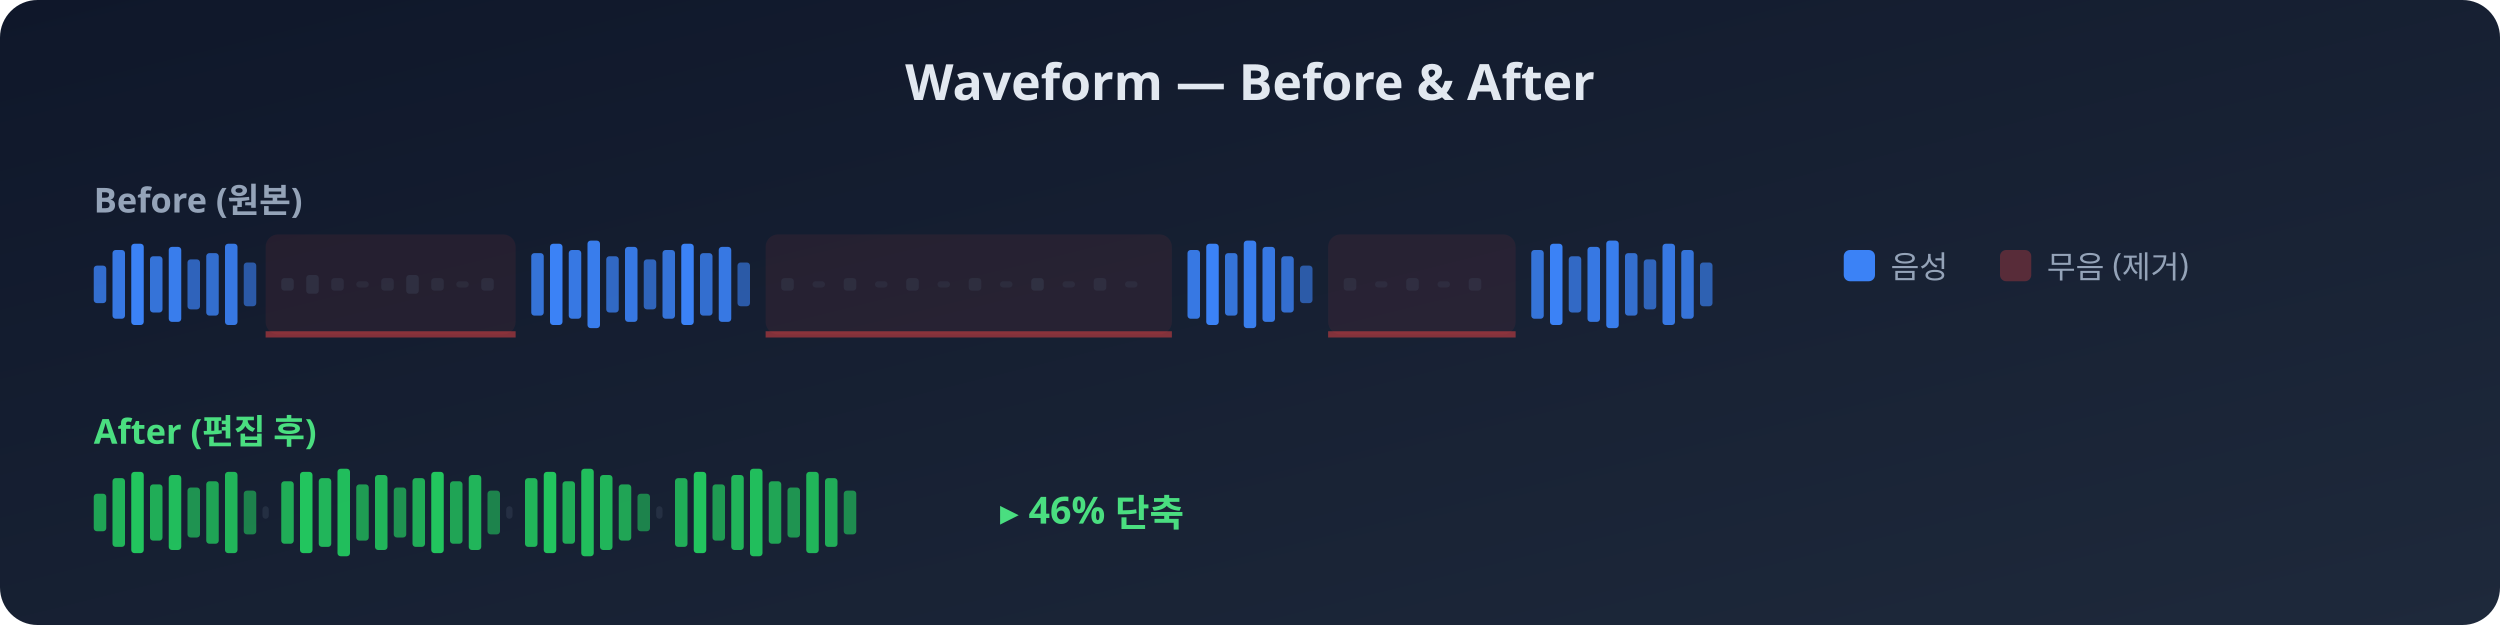
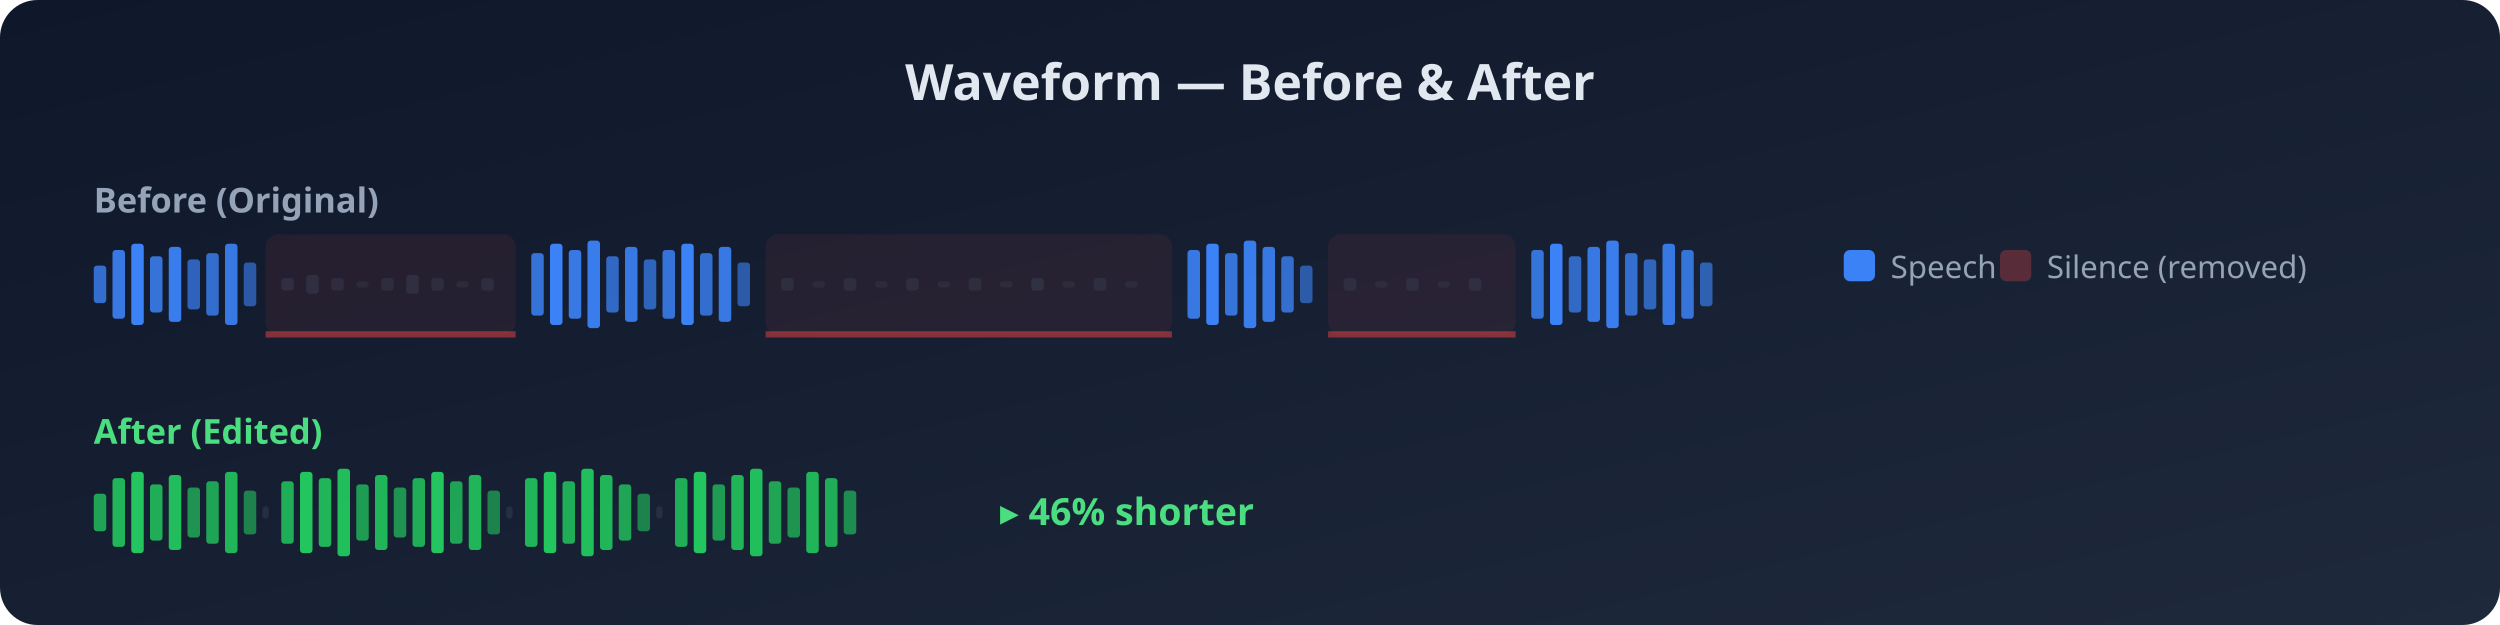
<svg xmlns="http://www.w3.org/2000/svg" viewBox="0 0 800 200">
  <defs>
    <linearGradient id="bg4" x1="0%" y1="0%" x2="100%" y2="100%">
      <stop offset="0%" style="stop-color:#0f172a" />
      <stop offset="100%" style="stop-color:#1e293b" />
    </linearGradient>
  </defs>
  <rect width="800" height="200" rx="12" fill="url(#bg4)" />
  <text x="400" y="32" text-anchor="middle" fill="#e2e8f0" font-family="system-ui,sans-serif" font-size="16" font-weight="700">Waveform — Before &amp; After</text>
-   <text x="30" y="68" fill="#94a3b8" font-family="system-ui,sans-serif" font-size="11" font-weight="600">Before (원본)</text>
+   <text x="30" y="68" fill="#94a3b8" font-family="system-ui,sans-serif" font-size="11" font-weight="600">Before (Original)</text>
  <g transform="translate(30,75)">
    <rect x="0" y="10" width="4" height="12" rx="1" fill="#3b82f6" opacity="0.8" />
    <rect x="6" y="5" width="4" height="22" rx="1" fill="#3b82f6" opacity="0.9" />
    <rect x="12" y="3" width="4" height="26" rx="1" fill="#3b82f6" />
    <rect x="18" y="7" width="4" height="18" rx="1" fill="#3b82f6" opacity="0.85" />
    <rect x="24" y="4" width="4" height="24" rx="1" fill="#3b82f6" opacity="0.95" />
    <rect x="30" y="8" width="4" height="16" rx="1" fill="#3b82f6" opacity="0.7" />
    <rect x="36" y="6" width="4" height="20" rx="1" fill="#3b82f6" opacity="0.8" />
    <rect x="42" y="3" width="4" height="26" rx="1" fill="#3b82f6" opacity="0.9" />
    <rect x="48" y="9" width="4" height="14" rx="1" fill="#3b82f6" opacity="0.6" />
    <rect x="55" y="0" width="80" height="32" rx="4" fill="#ef4444" opacity="0.08" />
    <rect x="60" y="14" width="4" height="4" rx="1" fill="#475569" opacity="0.3" />
    <rect x="68" y="13" width="4" height="6" rx="1" fill="#475569" opacity="0.3" />
    <rect x="76" y="14" width="4" height="4" rx="1" fill="#475569" opacity="0.25" />
    <rect x="84" y="15" width="4" height="2" rx="1" fill="#475569" opacity="0.2" />
    <rect x="92" y="14" width="4" height="4" rx="1" fill="#475569" opacity="0.25" />
    <rect x="100" y="13" width="4" height="6" rx="1" fill="#475569" opacity="0.3" />
    <rect x="108" y="14" width="4" height="4" rx="1" fill="#475569" opacity="0.25" />
    <rect x="116" y="15" width="4" height="2" rx="1" fill="#475569" opacity="0.2" />
    <rect x="124" y="14" width="4" height="4" rx="1" fill="#475569" opacity="0.25" />
    <line x1="55" y1="32" x2="135" y2="32" stroke="#ef4444" stroke-width="2" opacity="0.5" />
    <rect x="140" y="6" width="4" height="20" rx="1" fill="#3b82f6" opacity="0.85" />
    <rect x="146" y="3" width="4" height="26" rx="1" fill="#3b82f6" />
    <rect x="152" y="5" width="4" height="22" rx="1" fill="#3b82f6" opacity="0.9" />
    <rect x="158" y="2" width="4" height="28" rx="1" fill="#3b82f6" opacity="0.95" />
    <rect x="164" y="7" width="4" height="18" rx="1" fill="#3b82f6" opacity="0.75" />
    <rect x="170" y="4" width="4" height="24" rx="1" fill="#3b82f6" opacity="0.9" />
    <rect x="176" y="8" width="4" height="16" rx="1" fill="#3b82f6" opacity="0.7" />
    <rect x="182" y="5" width="4" height="22" rx="1" fill="#3b82f6" opacity="0.85" />
    <rect x="188" y="3" width="4" height="26" rx="1" fill="#3b82f6" />
    <rect x="194" y="6" width="4" height="20" rx="1" fill="#3b82f6" opacity="0.8" />
    <rect x="200" y="4" width="4" height="24" rx="1" fill="#3b82f6" opacity="0.9" />
    <rect x="206" y="9" width="4" height="14" rx="1" fill="#3b82f6" opacity="0.6" />
    <rect x="215" y="0" width="130" height="32" rx="4" fill="#ef4444" opacity="0.08" />
    <rect x="220" y="14" width="4" height="4" rx="1" fill="#475569" opacity="0.25" />
    <rect x="230" y="15" width="4" height="2" rx="1" fill="#475569" opacity="0.2" />
    <rect x="240" y="14" width="4" height="4" rx="1" fill="#475569" opacity="0.25" />
    <rect x="250" y="15" width="4" height="2" rx="1" fill="#475569" opacity="0.2" />
    <rect x="260" y="14" width="4" height="4" rx="1" fill="#475569" opacity="0.25" />
    <rect x="270" y="15" width="4" height="2" rx="1" fill="#475569" opacity="0.2" />
    <rect x="280" y="14" width="4" height="4" rx="1" fill="#475569" opacity="0.25" />
    <rect x="290" y="15" width="4" height="2" rx="1" fill="#475569" opacity="0.2" />
    <rect x="300" y="14" width="4" height="4" rx="1" fill="#475569" opacity="0.3" />
    <rect x="310" y="15" width="4" height="2" rx="1" fill="#475569" opacity="0.2" />
    <rect x="320" y="14" width="4" height="4" rx="1" fill="#475569" opacity="0.25" />
    <rect x="330" y="15" width="4" height="2" rx="1" fill="#475569" opacity="0.2" />
    <line x1="215" y1="32" x2="345" y2="32" stroke="#ef4444" stroke-width="2" opacity="0.5" />
    <rect x="350" y="5" width="4" height="22" rx="1" fill="#3b82f6" opacity="0.9" />
    <rect x="356" y="3" width="4" height="26" rx="1" fill="#3b82f6" />
    <rect x="362" y="6" width="4" height="20" rx="1" fill="#3b82f6" opacity="0.85" />
    <rect x="368" y="2" width="4" height="28" rx="1" fill="#3b82f6" opacity="0.95" />
    <rect x="374" y="4" width="4" height="24" rx="1" fill="#3b82f6" opacity="0.9" />
    <rect x="380" y="7" width="4" height="18" rx="1" fill="#3b82f6" opacity="0.8" />
    <rect x="386" y="10" width="4" height="12" rx="1" fill="#3b82f6" opacity="0.6" />
    <rect x="395" y="0" width="60" height="32" rx="4" fill="#ef4444" opacity="0.08" />
    <rect x="400" y="14" width="4" height="4" rx="1" fill="#475569" opacity="0.25" />
    <rect x="410" y="15" width="4" height="2" rx="1" fill="#475569" opacity="0.2" />
    <rect x="420" y="14" width="4" height="4" rx="1" fill="#475569" opacity="0.25" />
    <rect x="430" y="15" width="4" height="2" rx="1" fill="#475569" opacity="0.2" />
    <rect x="440" y="14" width="4" height="4" rx="1" fill="#475569" opacity="0.25" />
    <line x1="395" y1="32" x2="455" y2="32" stroke="#ef4444" stroke-width="2" opacity="0.5" />
    <rect x="460" y="5" width="4" height="22" rx="1" fill="#3b82f6" opacity="0.85" />
    <rect x="466" y="3" width="4" height="26" rx="1" fill="#3b82f6" />
    <rect x="472" y="7" width="4" height="18" rx="1" fill="#3b82f6" opacity="0.75" />
    <rect x="478" y="4" width="4" height="24" rx="1" fill="#3b82f6" opacity="0.9" />
    <rect x="484" y="2" width="4" height="28" rx="1" fill="#3b82f6" opacity="0.95" />
    <rect x="490" y="6" width="4" height="20" rx="1" fill="#3b82f6" opacity="0.8" />
    <rect x="496" y="8" width="4" height="16" rx="1" fill="#3b82f6" opacity="0.7" />
    <rect x="502" y="3" width="4" height="26" rx="1" fill="#3b82f6" opacity="0.9" />
    <rect x="508" y="5" width="4" height="22" rx="1" fill="#3b82f6" opacity="0.85" />
    <rect x="514" y="9" width="4" height="14" rx="1" fill="#3b82f6" opacity="0.65" />
    <rect x="560" y="5" width="10" height="10" rx="2" fill="#3b82f6" />
-     <text x="575" y="14" fill="#94a3b8" font-family="system-ui,sans-serif" font-size="10">음성</text>
+     <text x="575" y="14" fill="#94a3b8" font-family="system-ui,sans-serif" font-size="10">Speech</text>
    <rect x="610" y="5" width="10" height="10" rx="2" fill="#ef4444" opacity="0.3" />
-     <text x="625" y="14" fill="#94a3b8" font-family="system-ui,sans-serif" font-size="10">무음 (제거)</text>
+     <text x="625" y="14" fill="#94a3b8" font-family="system-ui,sans-serif" font-size="10">Silence (removed)</text>
  </g>
-   <text x="30" y="142" fill="#4ade80" font-family="system-ui,sans-serif" font-size="11" font-weight="600">After (편집 후)</text>
+   <text x="30" y="142" fill="#4ade80" font-family="system-ui,sans-serif" font-size="11" font-weight="600">After (Edited)</text>
  <g transform="translate(30,148)">
    <rect x="0" y="10" width="4" height="12" rx="1" fill="#22c55e" opacity="0.8" />
    <rect x="6" y="5" width="4" height="22" rx="1" fill="#22c55e" opacity="0.9" />
    <rect x="12" y="3" width="4" height="26" rx="1" fill="#22c55e" />
    <rect x="18" y="7" width="4" height="18" rx="1" fill="#22c55e" opacity="0.85" />
    <rect x="24" y="4" width="4" height="24" rx="1" fill="#22c55e" opacity="0.95" />
    <rect x="30" y="8" width="4" height="16" rx="1" fill="#22c55e" opacity="0.7" />
    <rect x="36" y="6" width="4" height="20" rx="1" fill="#22c55e" opacity="0.8" />
    <rect x="42" y="3" width="4" height="26" rx="1" fill="#22c55e" opacity="0.9" />
    <rect x="48" y="9" width="4" height="14" rx="1" fill="#22c55e" opacity="0.6" />
    <rect x="54" y="14" width="2" height="4" rx="1" fill="#475569" opacity="0.3" />
    <rect x="60" y="6" width="4" height="20" rx="1" fill="#22c55e" opacity="0.85" />
    <rect x="66" y="3" width="4" height="26" rx="1" fill="#22c55e" />
    <rect x="72" y="5" width="4" height="22" rx="1" fill="#22c55e" opacity="0.9" />
    <rect x="78" y="2" width="4" height="28" rx="1" fill="#22c55e" opacity="0.95" />
    <rect x="84" y="7" width="4" height="18" rx="1" fill="#22c55e" opacity="0.75" />
    <rect x="90" y="4" width="4" height="24" rx="1" fill="#22c55e" opacity="0.9" />
    <rect x="96" y="8" width="4" height="16" rx="1" fill="#22c55e" opacity="0.7" />
    <rect x="102" y="5" width="4" height="22" rx="1" fill="#22c55e" opacity="0.85" />
    <rect x="108" y="3" width="4" height="26" rx="1" fill="#22c55e" />
    <rect x="114" y="6" width="4" height="20" rx="1" fill="#22c55e" opacity="0.8" />
    <rect x="120" y="4" width="4" height="24" rx="1" fill="#22c55e" opacity="0.9" />
    <rect x="126" y="9" width="4" height="14" rx="1" fill="#22c55e" opacity="0.6" />
    <rect x="132" y="14" width="2" height="4" rx="1" fill="#475569" opacity="0.3" />
    <rect x="138" y="5" width="4" height="22" rx="1" fill="#22c55e" opacity="0.9" />
    <rect x="144" y="3" width="4" height="26" rx="1" fill="#22c55e" />
    <rect x="150" y="6" width="4" height="20" rx="1" fill="#22c55e" opacity="0.85" />
    <rect x="156" y="2" width="4" height="28" rx="1" fill="#22c55e" opacity="0.95" />
    <rect x="162" y="4" width="4" height="24" rx="1" fill="#22c55e" opacity="0.9" />
    <rect x="168" y="7" width="4" height="18" rx="1" fill="#22c55e" opacity="0.8" />
    <rect x="174" y="10" width="4" height="12" rx="1" fill="#22c55e" opacity="0.6" />
    <rect x="180" y="14" width="2" height="4" rx="1" fill="#475569" opacity="0.3" />
    <rect x="186" y="5" width="4" height="22" rx="1" fill="#22c55e" opacity="0.85" />
    <rect x="192" y="3" width="4" height="26" rx="1" fill="#22c55e" />
    <rect x="198" y="7" width="4" height="18" rx="1" fill="#22c55e" opacity="0.75" />
    <rect x="204" y="4" width="4" height="24" rx="1" fill="#22c55e" opacity="0.9" />
    <rect x="210" y="2" width="4" height="28" rx="1" fill="#22c55e" opacity="0.95" />
    <rect x="216" y="6" width="4" height="20" rx="1" fill="#22c55e" opacity="0.8" />
    <rect x="222" y="8" width="4" height="16" rx="1" fill="#22c55e" opacity="0.7" />
    <rect x="228" y="3" width="4" height="26" rx="1" fill="#22c55e" opacity="0.9" />
    <rect x="234" y="5" width="4" height="22" rx="1" fill="#22c55e" opacity="0.85" />
    <rect x="240" y="9" width="4" height="14" rx="1" fill="#22c55e" opacity="0.65" />
-     <text x="290" y="20" fill="#4ade80" font-family="system-ui,sans-serif" font-size="12" font-weight="700">▸ 46% 단축</text>
+     <text x="290" y="20" fill="#4ade80" font-family="system-ui,sans-serif" font-size="12" font-weight="700">▸ 46% shorter</text>
  </g>
</svg>
